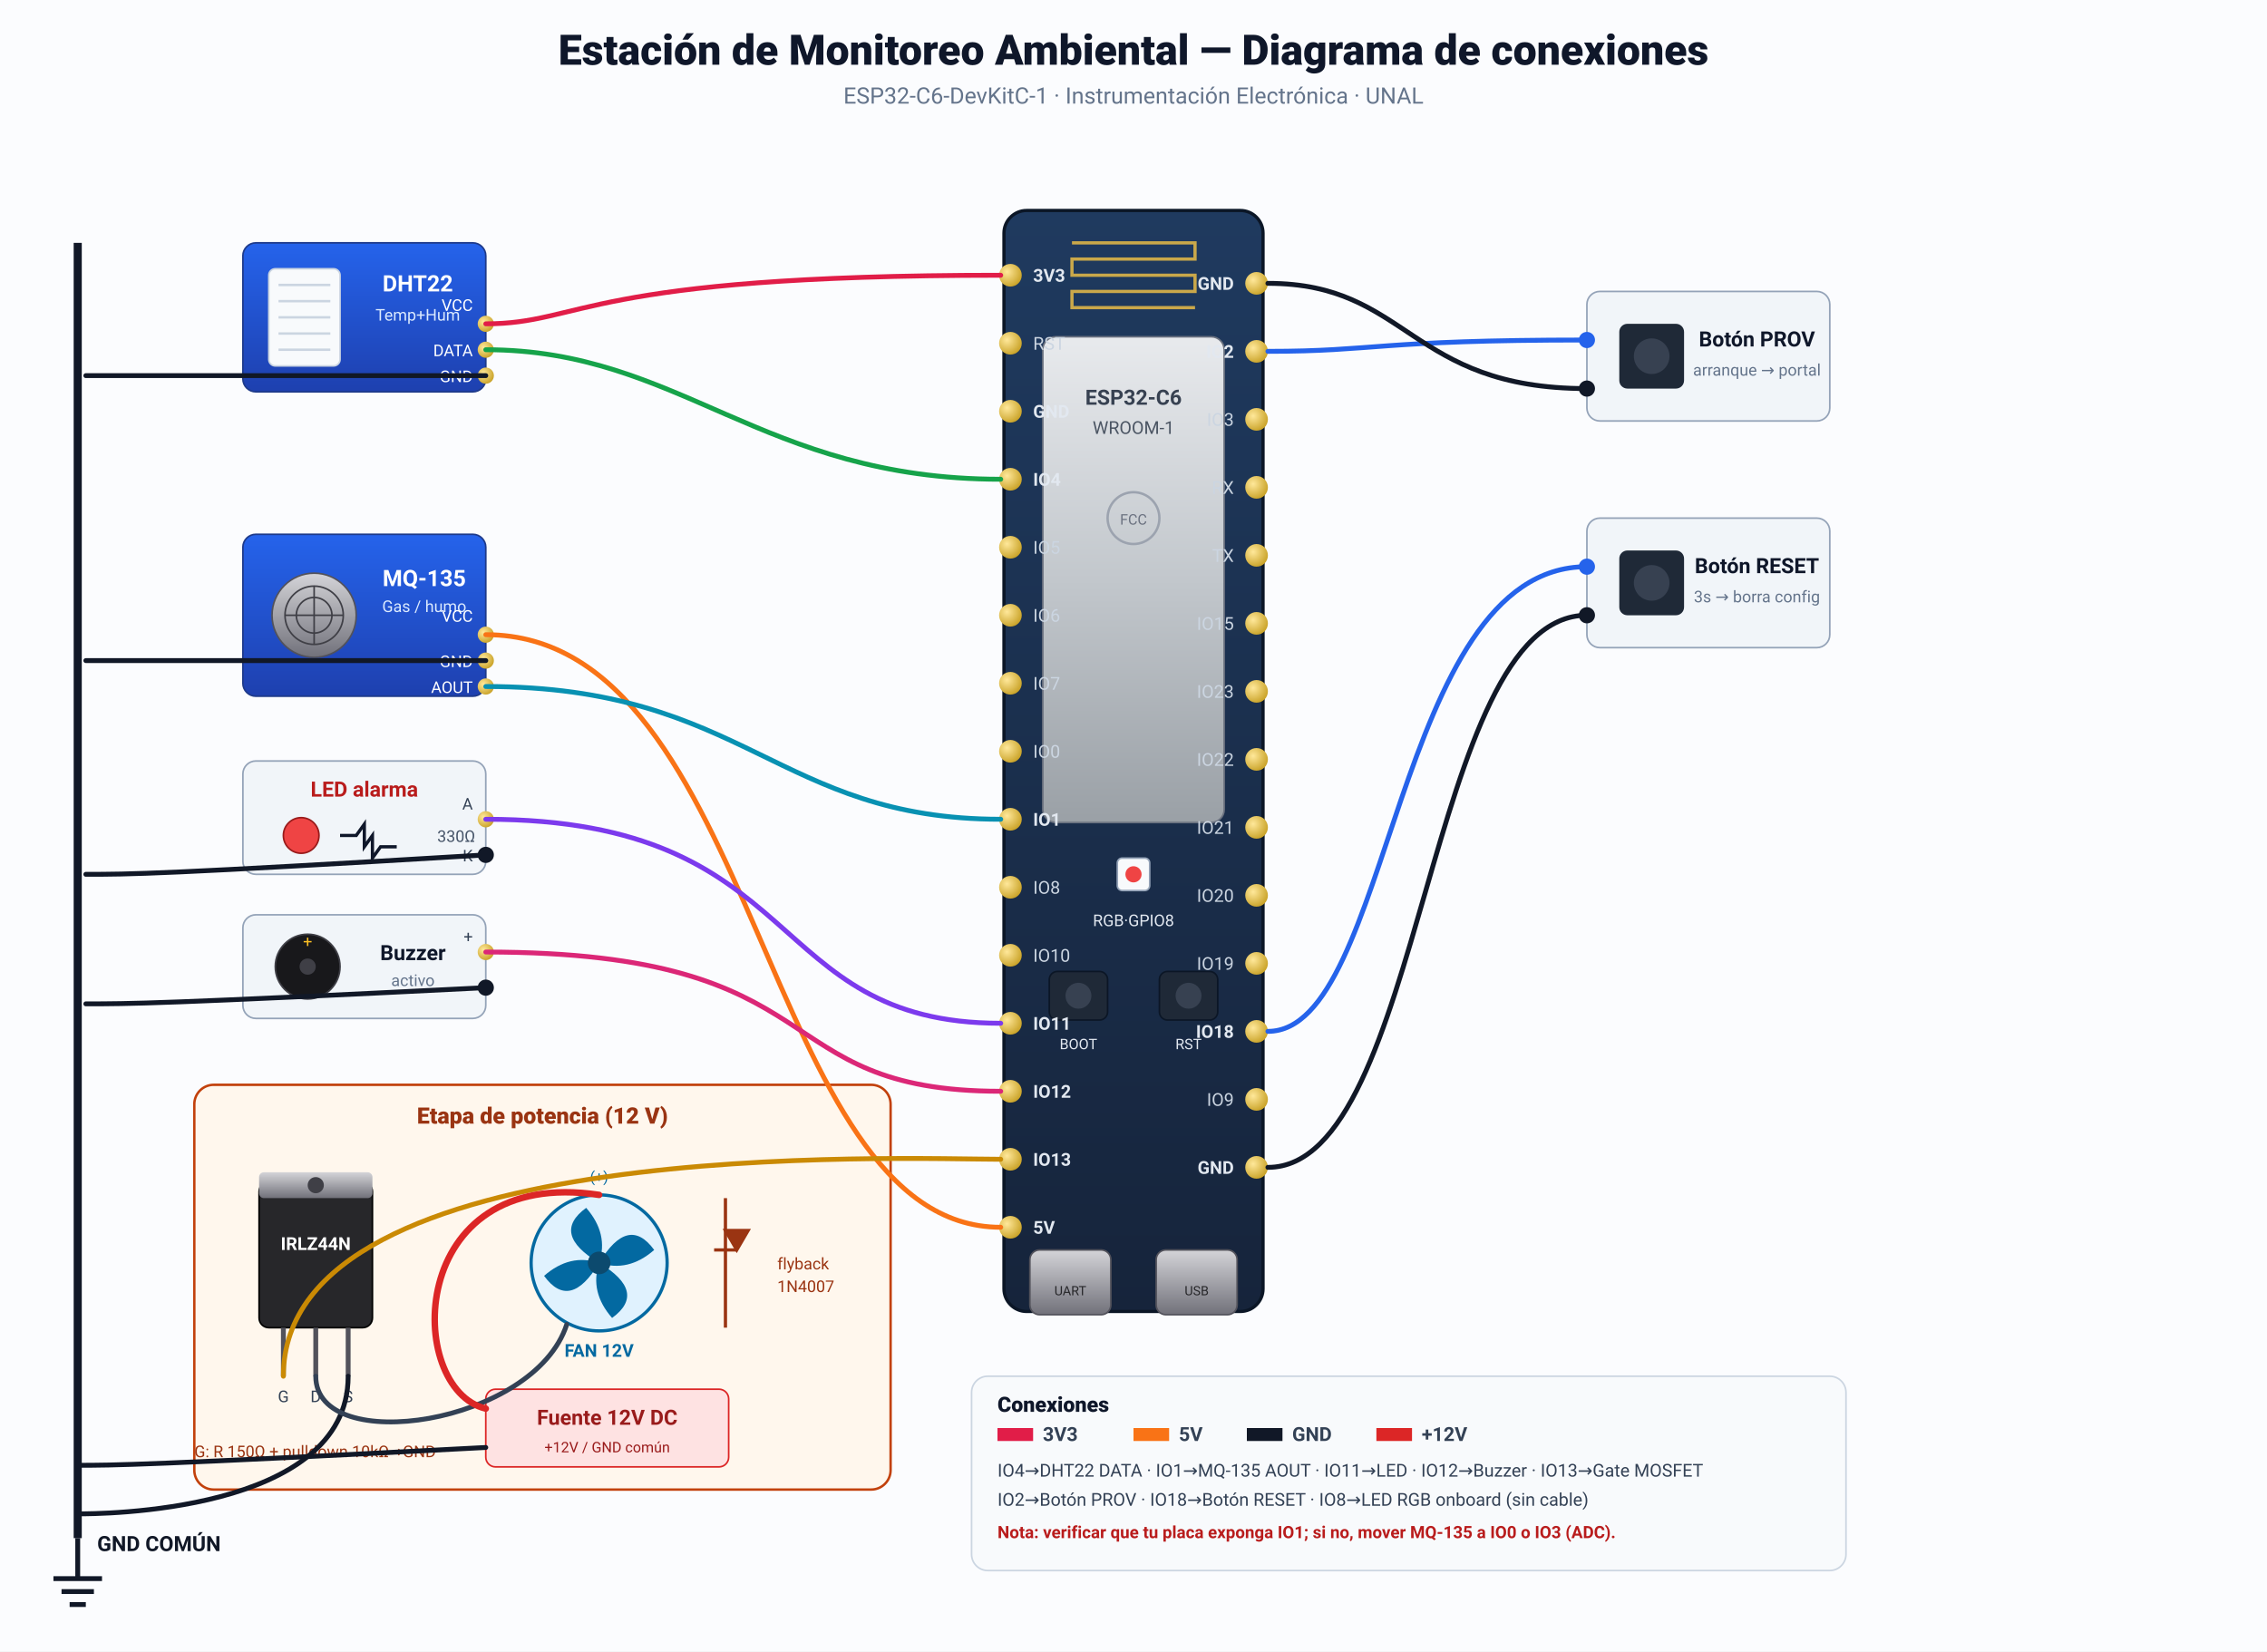
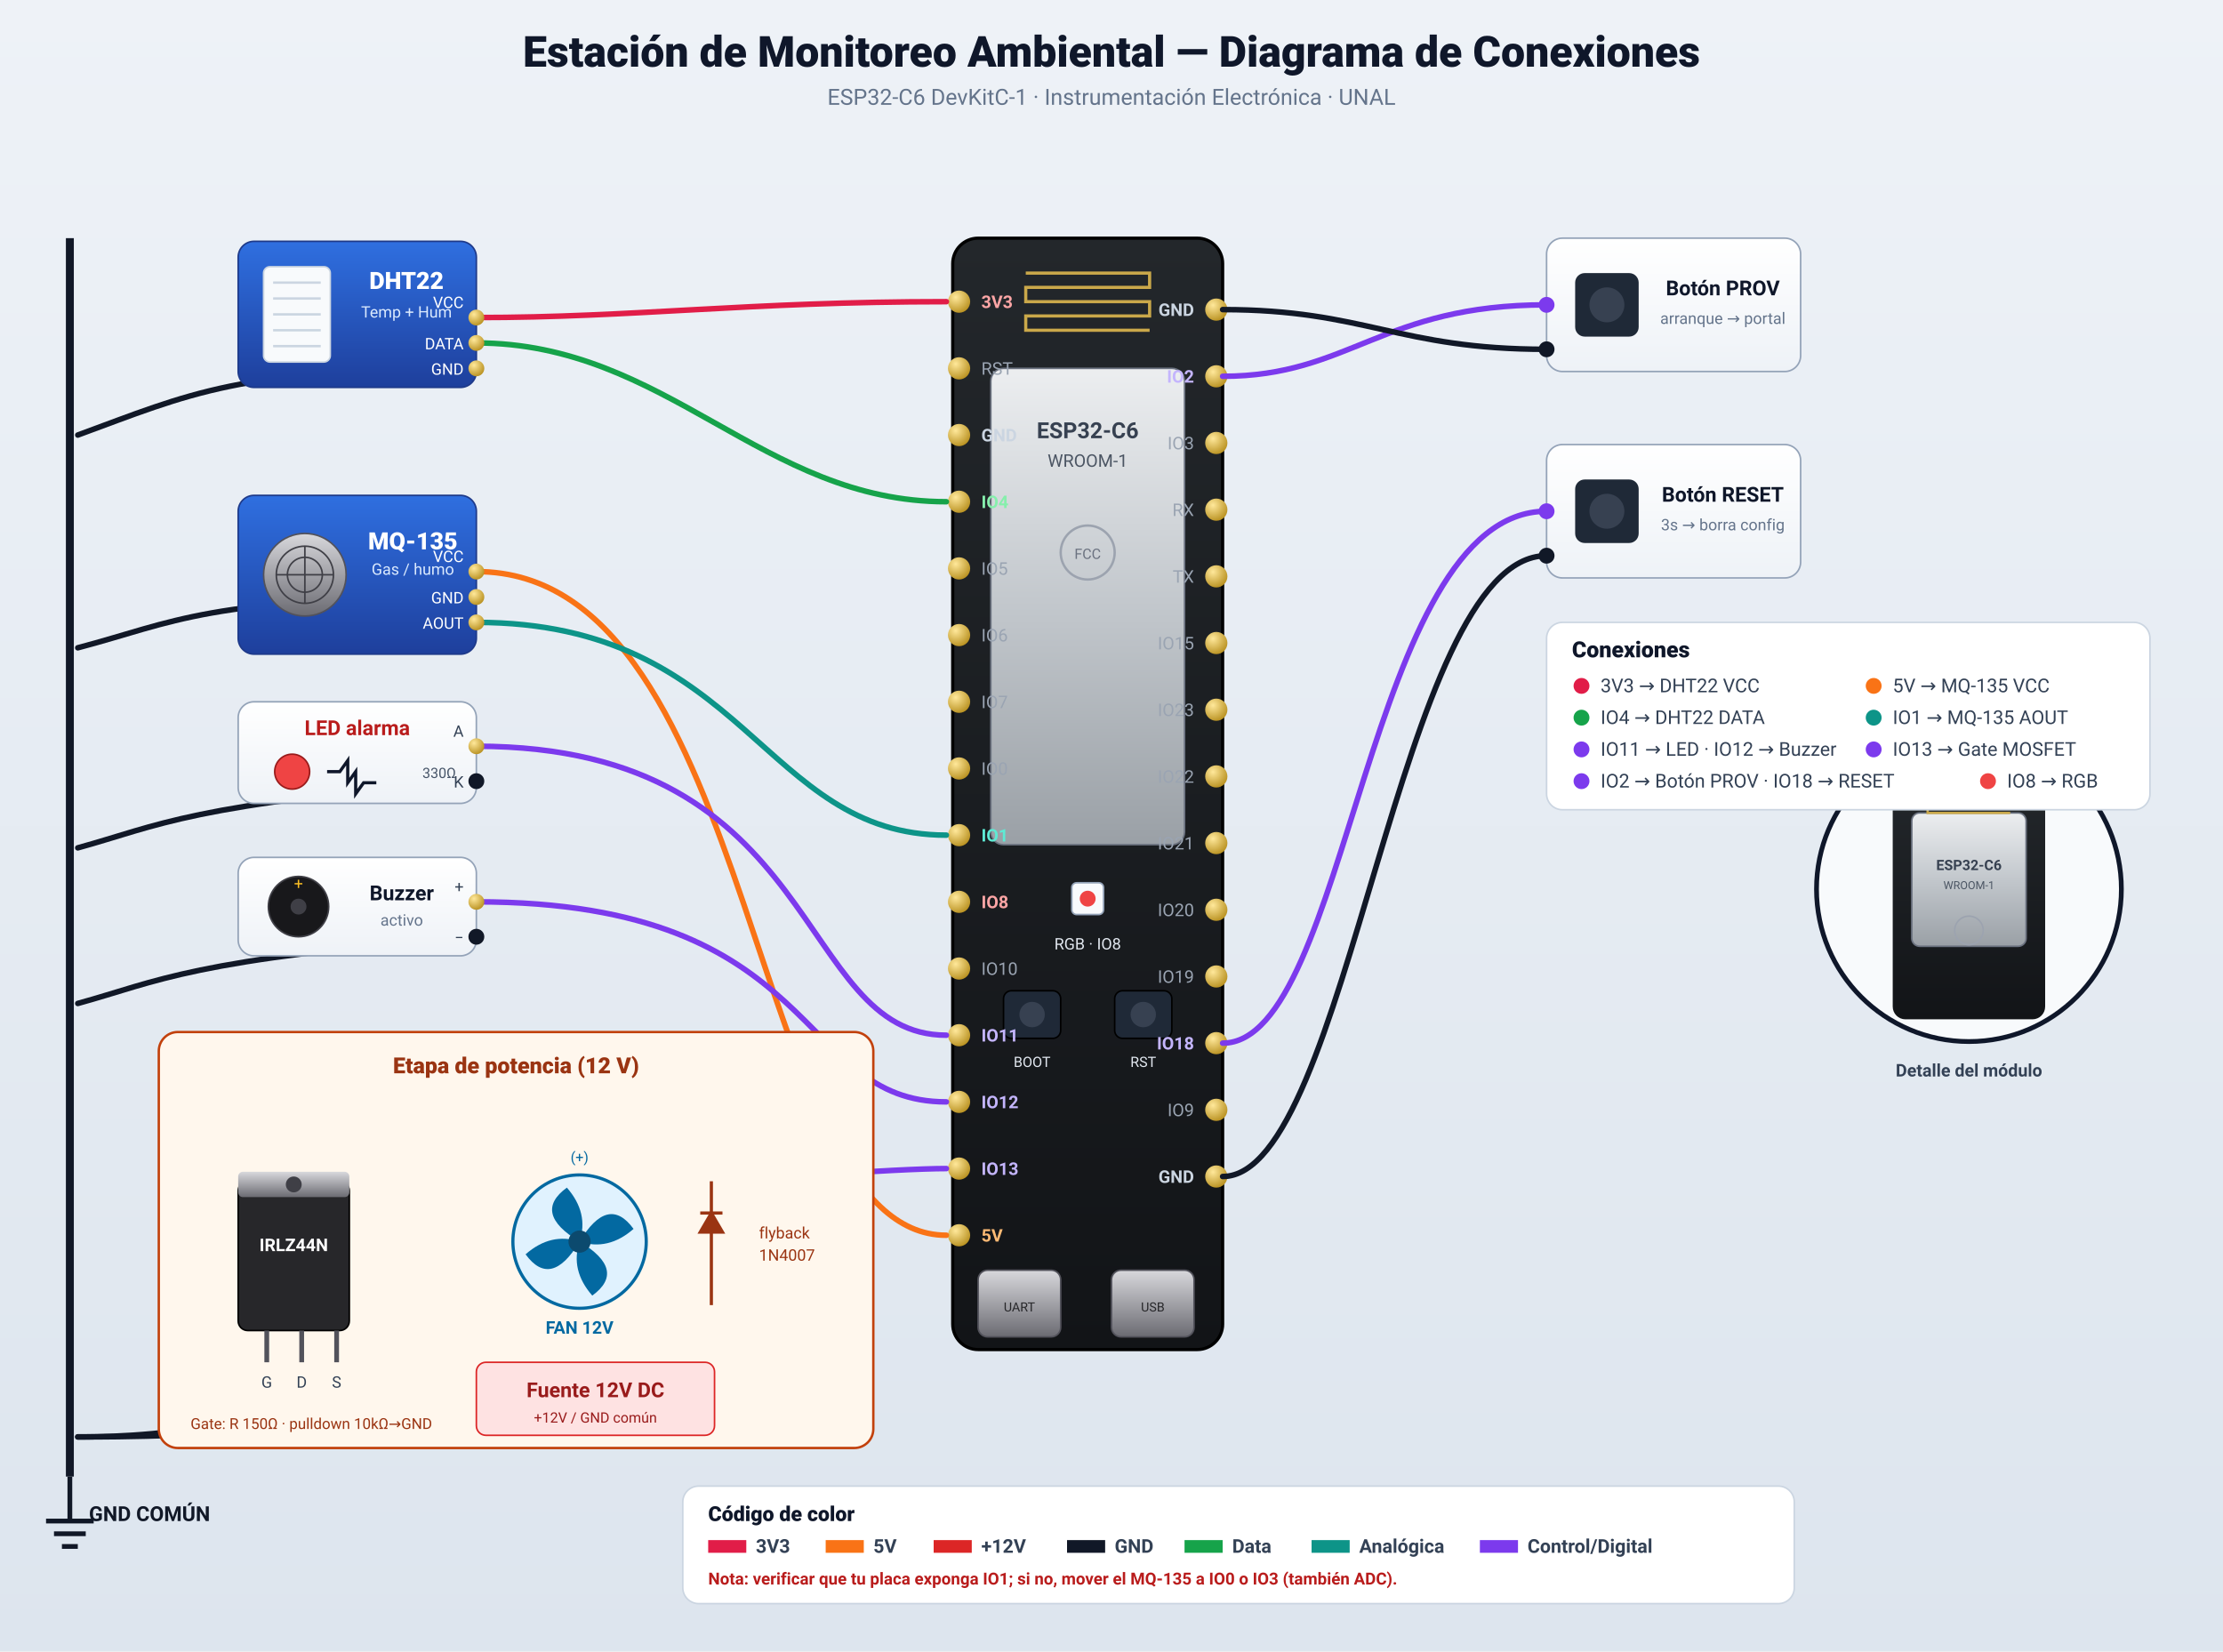
- <svg xmlns="http://www.w3.org/2000/svg" viewBox="0 0 1400 1020" font-family="Segoe UI, Roboto, sans-serif">
+ <svg xmlns="http://www.w3.org/2000/svg" viewBox="0 0 1400 1040" font-family="Segoe UI, Roboto, sans-serif">
  <defs>
+     <linearGradient id="bg" x1="0" y1="0" x2="0" y2="1">
+       <stop offset="0" stop-color="#eef2f7" />
+       <stop offset="1" stop-color="#dde5ee" />
+     </linearGradient>
    <linearGradient id="pcb" x1="0" y1="0" x2="0" y2="1">
-       <stop offset="0" stop-color="#1f3a5f" />
-       <stop offset="1" stop-color="#16243b" />
+       <stop offset="0" stop-color="#23272b" />
+       <stop offset="1" stop-color="#121417" />
    </linearGradient>
    <linearGradient id="shield" x1="0" y1="0" x2="0" y2="1">
-       <stop offset="0" stop-color="#e8eaed" />
+       <stop offset="0" stop-color="#eceef0" />
      <stop offset="0.5" stop-color="#c2c7cc" />
      <stop offset="1" stop-color="#9aa0a6" />
    </linearGradient>
-     <radialGradient id="gold" cx="0.35" cy="0.35" r="0.7">
+     <radialGradient id="gold" cx="0.35" cy="0.3" r="0.75">
      <stop offset="0" stop-color="#ffe89a" />
-       <stop offset="1" stop-color="#c9a227" />
+       <stop offset="1" stop-color="#b8901f" />
    </radialGradient>
    <linearGradient id="modblue" x1="0" y1="0" x2="0" y2="1">
-       <stop offset="0" stop-color="#2563eb" />
-       <stop offset="1" stop-color="#1e40af" />
+       <stop offset="0" stop-color="#2f6fe0" />
+       <stop offset="1" stop-color="#1e3f9c" />
    </linearGradient>
    <linearGradient id="metal" x1="0" y1="0" x2="0" y2="1">
-       <stop offset="0" stop-color="#d4d4d8" />
-       <stop offset="1" stop-color="#71717a" />
+       <stop offset="0" stop-color="#d8d8dc" />
+       <stop offset="1" stop-color="#6b6b72" />
+     </linearGradient>
+     <linearGradient id="card" x1="0" y1="0" x2="0" y2="1">
+       <stop offset="0" stop-color="#ffffff" />
+       <stop offset="1" stop-color="#eef2f7" />
    </linearGradient>
  </defs>
-   <rect width="1400" height="1020" fill="#fbfcfe" />
-   <text x="700" y="40" text-anchor="middle" font-size="26" font-weight="800" fill="#0f172a">Estación de Monitoreo Ambiental — Diagrama de conexiones</text>
-   <text x="700" y="64" text-anchor="middle" font-size="14" fill="#64748b">ESP32-C6-DevKitC-1 · Instrumentación Electrónica · UNAL</text>
-   <line x1="48" y1="150" x2="48" y2="950" stroke="#111827" stroke-width="5" />
-   <text x="60" y="958" font-size="13" font-weight="700" fill="#111827">GND COMÚN</text>
+   <rect width="1400" height="1040" fill="url(#bg)" />
+   <text x="700" y="42" text-anchor="middle" font-size="27" font-weight="800" fill="#0f172a">Estación de Monitoreo Ambiental — Diagrama de Conexiones</text>
+   <text x="700" y="66" text-anchor="middle" font-size="14" fill="#64748b">ESP32-C6 DevKitC-1 · Instrumentación Electrónica · UNAL</text>
+   <line x1="44" y1="150" x2="44" y2="930" stroke="#111827" stroke-width="5" />
+   <text x="56" y="958" font-size="13" font-weight="700" fill="#111827">GND COMÚN</text>
  <g stroke="#111827" stroke-width="3">
-     <line x1="48" y1="950" x2="48" y2="975" />
-     <line x1="33" y1="975" x2="63" y2="975" />
-     <line x1="38" y1="983" x2="58" y2="983" />
-     <line x1="43" y1="991" x2="53" y2="991" />
-   </g>
-   <g>
-     <rect x="620" y="130" width="160" height="680" rx="14" fill="url(#pcb)" stroke="#0b1626" stroke-width="2" />
+     <line x1="44" y1="930" x2="44" y2="958" />
+     <line x1="29" y1="958" x2="59" y2="958" />
+     <line x1="34" y1="966" x2="54" y2="966" />
+     <line x1="39" y1="974" x2="49" y2="974" />
+   </g>
+   <g>
+     <rect x="600" y="150" width="170" height="700" rx="16" fill="url(#pcb)" stroke="#000" stroke-width="2" />
    <g stroke="#caa84a" stroke-width="2" fill="none">
-       <path d="M662 150 h76 v10 h-76 v10 h76 v10 h-76 v10 h76" />
-     </g>
-     <rect x="644" y="208" width="112" height="300" rx="8" fill="url(#shield)" stroke="#6b7280" />
-     <text x="700" y="250" text-anchor="middle" font-size="13" font-weight="700" fill="#374151">ESP32-C6</text>
-     <text x="700" y="268" text-anchor="middle" font-size="11" fill="#4b5563">WROOM-1</text>
-     <circle cx="700" cy="320" r="16" fill="none" stroke="#9ca3af" stroke-width="1.5" />
-     <text x="700" y="324" text-anchor="middle" font-size="9" fill="#6b7280">FCC</text>
-     <rect x="690" y="530" width="20" height="20" rx="3" fill="#f8fafc" stroke="#94a3b8" />
-     <circle cx="700" cy="540" r="5" fill="#ef4444" />
-     <text x="700" y="572" text-anchor="middle" font-size="10" fill="#e2e8f0">RGB·GPIO8</text>
-     <rect x="648" y="600" width="36" height="30" rx="5" fill="#1f2937" stroke="#0b1626" />
-     <circle cx="666" cy="615" r="8" fill="#374151" />
-     <text x="666" y="648" text-anchor="middle" font-size="9" fill="#e2e8f0">BOOT</text>
-     <rect x="716" y="600" width="36" height="30" rx="5" fill="#1f2937" stroke="#0b1626" />
-     <circle cx="734" cy="615" r="8" fill="#374151" />
-     <text x="734" y="648" text-anchor="middle" font-size="9" fill="#e2e8f0">RST</text>
-     <rect x="636" y="772" width="50" height="40" rx="6" fill="url(#metal)" stroke="#52525b" />
-     <rect x="714" y="772" width="50" height="40" rx="6" fill="url(#metal)" stroke="#52525b" />
-     <text x="661" y="800" text-anchor="middle" font-size="8" fill="#27272a">UART</text>
-     <text x="739" y="800" text-anchor="middle" font-size="8" fill="#27272a">USB</text>
+       <path d="M646 172 h78 v9 h-78 v9 h78 v9 h-78 v9 h78" />
+     </g>
+     <rect x="624" y="232" width="122" height="300" rx="8" fill="url(#shield)" stroke="#6b7280" />
+     <text x="685" y="276" text-anchor="middle" font-size="14" font-weight="700" fill="#374151">ESP32-C6</text>
+     <text x="685" y="294" text-anchor="middle" font-size="11" fill="#4b5563">WROOM-1</text>
+     <circle cx="685" cy="348" r="17" fill="none" stroke="#9ca3af" stroke-width="1.5" />
+     <text x="685" y="352" text-anchor="middle" font-size="9" fill="#6b7280">FCC</text>
+     <rect x="675" y="556" width="20" height="20" rx="3" fill="#f8fafc" stroke="#94a3b8" />
+     <circle cx="685" cy="566" r="5" fill="#ef4444" />
+     <text x="685" y="598" text-anchor="middle" font-size="10" fill="#e2e8f0">RGB · IO8</text>
+     <rect x="632" y="624" width="36" height="30" rx="5" fill="#1f2937" stroke="#000" />
+     <circle cx="650" cy="639" r="8" fill="#374151" />
+     <text x="650" y="672" text-anchor="middle" font-size="9" fill="#e2e8f0">BOOT</text>
+     <rect x="702" y="624" width="36" height="30" rx="5" fill="#1f2937" stroke="#000" />
+     <circle cx="720" cy="639" r="8" fill="#374151" />
+     <text x="720" y="672" text-anchor="middle" font-size="9" fill="#e2e8f0">RST</text>
+     <rect x="616" y="800" width="52" height="42" rx="6" fill="url(#metal)" stroke="#52525b" />
+     <text x="642" y="826" text-anchor="middle" font-size="8" fill="#27272a">UART</text>
+     <rect x="700" y="800" width="52" height="42" rx="6" fill="url(#metal)" stroke="#52525b" />
+     <text x="726" y="826" text-anchor="middle" font-size="8" fill="#27272a">USB</text>
    <g>
-       <circle cx="624" cy="170" r="7" fill="url(#gold)" />
-       <text x="638" y="174" font-size="11" font-weight="600" fill="#e2e8f0">3V3</text>
-       <circle cx="624" cy="212" r="7" fill="url(#gold)" />
-       <text x="638" y="216" font-size="11" fill="#cbd5e1">RST</text>
-       <circle cx="624" cy="254" r="7" fill="url(#gold)" />
-       <text x="638" y="258" font-size="11" font-weight="600" fill="#e2e8f0">GND</text>
-       <circle cx="624" cy="296" r="7" fill="url(#gold)" />
-       <text x="638" y="300" font-size="11" font-weight="600" fill="#e2e8f0">IO4</text>
-       <circle cx="624" cy="338" r="7" fill="url(#gold)" />
-       <text x="638" y="342" font-size="11" fill="#cbd5e1">IO5</text>
-       <circle cx="624" cy="380" r="7" fill="url(#gold)" />
-       <text x="638" y="384" font-size="11" fill="#cbd5e1">IO6</text>
-       <circle cx="624" cy="422" r="7" fill="url(#gold)" />
-       <text x="638" y="426" font-size="11" fill="#cbd5e1">IO7</text>
-       <circle cx="624" cy="464" r="7" fill="url(#gold)" />
-       <text x="638" y="468" font-size="11" fill="#cbd5e1">IO0</text>
-       <circle cx="624" cy="506" r="7" fill="url(#gold)" />
-       <text x="638" y="510" font-size="11" font-weight="600" fill="#e2e8f0">IO1</text>
-       <circle cx="624" cy="548" r="7" fill="url(#gold)" />
-       <text x="638" y="552" font-size="11" fill="#cbd5e1">IO8</text>
-       <circle cx="624" cy="590" r="7" fill="url(#gold)" />
-       <text x="638" y="594" font-size="11" fill="#cbd5e1">IO10</text>
-       <circle cx="624" cy="632" r="7" fill="url(#gold)" />
-       <text x="638" y="636" font-size="11" font-weight="600" fill="#e2e8f0">IO11</text>
-       <circle cx="624" cy="674" r="7" fill="url(#gold)" />
-       <text x="638" y="678" font-size="11" font-weight="600" fill="#e2e8f0">IO12</text>
-       <circle cx="624" cy="716" r="7" fill="url(#gold)" />
-       <text x="638" y="720" font-size="11" font-weight="600" fill="#e2e8f0">IO13</text>
-       <circle cx="624" cy="758" r="7" fill="url(#gold)" />
-       <text x="638" y="762" font-size="11" font-weight="600" fill="#e2e8f0">5V</text>
+       <circle cx="604" cy="190" r="7" fill="url(#gold)" />
+       <text x="618" y="194" font-size="11" font-weight="700" fill="#fca5a5">3V3</text>
+       <circle cx="604" cy="232" r="7" fill="url(#gold)" />
+       <text x="618" y="236" font-size="11" fill="#9aa4b2">RST</text>
+       <circle cx="604" cy="274" r="7" fill="url(#gold)" />
+       <text x="618" y="278" font-size="11" font-weight="700" fill="#cbd5e1">GND</text>
+       <circle cx="604" cy="316" r="7" fill="url(#gold)" />
+       <text x="618" y="320" font-size="11" font-weight="700" fill="#86efac">IO4</text>
+       <circle cx="604" cy="358" r="7" fill="url(#gold)" />
+       <text x="618" y="362" font-size="11" fill="#9aa4b2">IO5</text>
+       <circle cx="604" cy="400" r="7" fill="url(#gold)" />
+       <text x="618" y="404" font-size="11" fill="#9aa4b2">IO6</text>
+       <circle cx="604" cy="442" r="7" fill="url(#gold)" />
+       <text x="618" y="446" font-size="11" fill="#9aa4b2">IO7</text>
+       <circle cx="604" cy="484" r="7" fill="url(#gold)" />
+       <text x="618" y="488" font-size="11" fill="#9aa4b2">IO0</text>
+       <circle cx="604" cy="526" r="7" fill="url(#gold)" />
+       <text x="618" y="530" font-size="11" font-weight="700" fill="#5eead4">IO1</text>
+       <circle cx="604" cy="568" r="7" fill="url(#gold)" />
+       <text x="618" y="572" font-size="11" font-weight="700" fill="#fca5a5">IO8</text>
+       <circle cx="604" cy="610" r="7" fill="url(#gold)" />
+       <text x="618" y="614" font-size="11" fill="#9aa4b2">IO10</text>
+       <circle cx="604" cy="652" r="7" fill="url(#gold)" />
+       <text x="618" y="656" font-size="11" font-weight="700" fill="#c4b5fd">IO11</text>
+       <circle cx="604" cy="694" r="7" fill="url(#gold)" />
+       <text x="618" y="698" font-size="11" font-weight="700" fill="#c4b5fd">IO12</text>
+       <circle cx="604" cy="736" r="7" fill="url(#gold)" />
+       <text x="618" y="740" font-size="11" font-weight="700" fill="#c4b5fd">IO13</text>
+       <circle cx="604" cy="778" r="7" fill="url(#gold)" />
+       <text x="618" y="782" font-size="11" font-weight="700" fill="#fdba74">5V</text>
    </g>
    <g text-anchor="end">
-       <circle cx="776" cy="175" r="7" fill="url(#gold)" />
-       <text x="762" y="179" font-size="11" font-weight="600" fill="#e2e8f0">GND</text>
-       <circle cx="776" cy="217" r="7" fill="url(#gold)" />
-       <text x="762" y="221" font-size="11" font-weight="600" fill="#e2e8f0">IO2</text>
-       <circle cx="776" cy="259" r="7" fill="url(#gold)" />
-       <text x="762" y="263" font-size="11" fill="#cbd5e1">IO3</text>
-       <circle cx="776" cy="301" r="7" fill="url(#gold)" />
-       <text x="762" y="305" font-size="11" fill="#cbd5e1">RX</text>
-       <circle cx="776" cy="343" r="7" fill="url(#gold)" />
-       <text x="762" y="347" font-size="11" fill="#cbd5e1">TX</text>
-       <circle cx="776" cy="385" r="7" fill="url(#gold)" />
-       <text x="762" y="389" font-size="11" fill="#cbd5e1">IO15</text>
-       <circle cx="776" cy="427" r="7" fill="url(#gold)" />
-       <text x="762" y="431" font-size="11" fill="#cbd5e1">IO23</text>
-       <circle cx="776" cy="469" r="7" fill="url(#gold)" />
-       <text x="762" y="473" font-size="11" fill="#cbd5e1">IO22</text>
-       <circle cx="776" cy="511" r="7" fill="url(#gold)" />
-       <text x="762" y="515" font-size="11" fill="#cbd5e1">IO21</text>
-       <circle cx="776" cy="553" r="7" fill="url(#gold)" />
-       <text x="762" y="557" font-size="11" fill="#cbd5e1">IO20</text>
-       <circle cx="776" cy="595" r="7" fill="url(#gold)" />
-       <text x="762" y="599" font-size="11" fill="#cbd5e1">IO19</text>
-       <circle cx="776" cy="637" r="7" fill="url(#gold)" />
-       <text x="762" y="641" font-size="11" font-weight="600" fill="#e2e8f0">IO18</text>
-       <circle cx="776" cy="679" r="7" fill="url(#gold)" />
-       <text x="762" y="683" font-size="11" fill="#cbd5e1">IO9</text>
-       <circle cx="776" cy="721" r="7" fill="url(#gold)" />
-       <text x="762" y="725" font-size="11" font-weight="600" fill="#e2e8f0">GND</text>
-     </g>
-   </g>
-   <g>
-     <rect x="150" y="150" width="150" height="92" rx="8" fill="url(#modblue)" stroke="#1e3a8a" />
-     <rect x="166" y="166" width="44" height="60" rx="4" fill="#f8fafc" stroke="#cbd5e1" />
+       <circle cx="766" cy="195" r="7" fill="url(#gold)" />
+       <text x="752" y="199" font-size="11" font-weight="700" fill="#cbd5e1">GND</text>
+       <circle cx="766" cy="237" r="7" fill="url(#gold)" />
+       <text x="752" y="241" font-size="11" font-weight="700" fill="#c4b5fd">IO2</text>
+       <circle cx="766" cy="279" r="7" fill="url(#gold)" />
+       <text x="752" y="283" font-size="11" fill="#9aa4b2">IO3</text>
+       <circle cx="766" cy="321" r="7" fill="url(#gold)" />
+       <text x="752" y="325" font-size="11" fill="#9aa4b2">RX</text>
+       <circle cx="766" cy="363" r="7" fill="url(#gold)" />
+       <text x="752" y="367" font-size="11" fill="#9aa4b2">TX</text>
+       <circle cx="766" cy="405" r="7" fill="url(#gold)" />
+       <text x="752" y="409" font-size="11" fill="#9aa4b2">IO15</text>
+       <circle cx="766" cy="447" r="7" fill="url(#gold)" />
+       <text x="752" y="451" font-size="11" fill="#9aa4b2">IO23</text>
+       <circle cx="766" cy="489" r="7" fill="url(#gold)" />
+       <text x="752" y="493" font-size="11" fill="#9aa4b2">IO22</text>
+       <circle cx="766" cy="531" r="7" fill="url(#gold)" />
+       <text x="752" y="535" font-size="11" fill="#9aa4b2">IO21</text>
+       <circle cx="766" cy="573" r="7" fill="url(#gold)" />
+       <text x="752" y="577" font-size="11" fill="#9aa4b2">IO20</text>
+       <circle cx="766" cy="615" r="7" fill="url(#gold)" />
+       <text x="752" y="619" font-size="11" fill="#9aa4b2">IO19</text>
+       <circle cx="766" cy="657" r="7" fill="url(#gold)" />
+       <text x="752" y="661" font-size="11" font-weight="700" fill="#c4b5fd">IO18</text>
+       <circle cx="766" cy="699" r="7" fill="url(#gold)" />
+       <text x="752" y="703" font-size="11" fill="#9aa4b2">IO9</text>
+       <circle cx="766" cy="741" r="7" fill="url(#gold)" />
+       <text x="752" y="745" font-size="11" font-weight="700" fill="#cbd5e1">GND</text>
+     </g>
+   </g>
+   <g fill="none" stroke-width="3.5" stroke-linecap="round" stroke-linejoin="round">
+     <path d="M300 200 C 400 200, 470 190, 596 190" stroke="#e11d48" />
+     <path d="M300 216 C 420 216, 480 316, 596 316" stroke="#16a34a" />
+     <path d="M300 232 C 150 232, 120 248, 49 274" stroke="#111827" />
+     <path d="M300 360 C 480 360, 470 778, 596 778" stroke="#f97316" />
+     <path d="M300 376 C 130 376, 110 392, 49 408" stroke="#111827" />
+     <path d="M300 392 C 470 392, 480 526, 596 526" stroke="#0d9488" />
+     <path d="M300 470 C 520 470, 500 652, 596 652" stroke="#7c3aed" />
+     <path d="M300 492 C 120 506, 100 520, 49 534" stroke="#111827" />
+     <path d="M300 568 C 520 568, 500 694, 596 694" stroke="#7c3aed" />
+     <path d="M300 590 C 120 604, 100 618, 49 632" stroke="#111827" />
+     <path d="M168 838 C 168 760, 540 736, 596 736" stroke="#7c3aed" />
+     <path d="M212 838 C 212 905, 70 905, 49 905" stroke="#111827" />
+     <path d="M190 838 C 190 895, 320 880, 345 822" stroke="#475569" stroke-width="3" />
+     <path d="M365 742 C 250 720, 250 860, 300 872" stroke="#dc2626" stroke-width="4.5" />
+     <path d="M300 896 C 110 905, 80 905, 49 905" stroke="#111827" />
+     <path d="M974 192 C 870 192, 850 237, 770 237" stroke="#7c3aed" />
+     <path d="M974 220 C 880 220, 860 195, 770 195" stroke="#111827" />
+     <path d="M974 322 C 860 322, 850 657, 770 657" stroke="#7c3aed" />
+     <path d="M974 350 C 880 350, 850 741, 770 741" stroke="#111827" />
+   </g>
+   <g>
+     <rect x="150" y="152" width="150" height="92" rx="10" fill="url(#modblue)" stroke="#1e3a8a" />
+     <rect x="166" y="168" width="42" height="60" rx="4" fill="#f8fafc" stroke="#cbd5e1" />
    <g stroke="#cbd5e1" stroke-width="1.5">
-       <line x1="172" y1="176" x2="204" y2="176" />
-       <line x1="172" y1="186" x2="204" y2="186" />
-       <line x1="172" y1="196" x2="204" y2="196" />
-       <line x1="172" y1="206" x2="204" y2="206" />
-       <line x1="172" y1="216" x2="204" y2="216" />
-     </g>
-     <text x="258" y="180" text-anchor="middle" font-size="14" font-weight="700" fill="#fff">DHT22</text>
-     <text x="258" y="198" text-anchor="middle" font-size="10" fill="#dbeafe">Temp+Hum</text>
+       <line x1="172" y1="178" x2="202" y2="178" />
+       <line x1="172" y1="188" x2="202" y2="188" />
+       <line x1="172" y1="198" x2="202" y2="198" />
+       <line x1="172" y1="208" x2="202" y2="208" />
+       <line x1="172" y1="218" x2="202" y2="218" />
+     </g>
+     <text x="256" y="182" text-anchor="middle" font-size="15" font-weight="800" fill="#fff">DHT22</text>
+     <text x="256" y="200" text-anchor="middle" font-size="10" fill="#dbeafe">Temp + Hum</text>
    <circle cx="300" cy="200" r="5" fill="url(#gold)" />
-     <text x="292" y="192" text-anchor="end" font-size="10" fill="#fff">VCC</text>
+     <text x="292" y="194" text-anchor="end" font-size="10" fill="#fff">VCC</text>
    <circle cx="300" cy="216" r="5" fill="url(#gold)" />
    <text x="292" y="220" text-anchor="end" font-size="10" fill="#fff">DATA</text>
    <circle cx="300" cy="232" r="5" fill="url(#gold)" />
    <text x="292" y="236" text-anchor="end" font-size="10" fill="#fff">GND</text>
  </g>
  <g>
-     <rect x="150" y="330" width="150" height="100" rx="8" fill="url(#modblue)" stroke="#1e3a8a" />
-     <circle cx="194" cy="380" r="26" fill="url(#metal)" stroke="#52525b" />
-     <g stroke="#3f3f46" stroke-width="1">
-       <circle cx="194" cy="380" r="18" fill="none" />
-       <circle cx="194" cy="380" r="11" fill="none" />
-       <line x1="176" y1="380" x2="212" y2="380" />
-       <line x1="194" y1="362" x2="194" y2="398" />
-     </g>
-     <text x="262" y="362" text-anchor="middle" font-size="14" font-weight="700" fill="#fff">MQ-135</text>
-     <text x="262" y="378" text-anchor="middle" font-size="10" fill="#dbeafe">Gas / humo</text>
+     <rect x="150" y="312" width="150" height="100" rx="10" fill="url(#modblue)" stroke="#1e3a8a" />
+     <circle cx="192" cy="362" r="26" fill="url(#metal)" stroke="#52525b" />
+     <g stroke="#3f3f46" stroke-width="1" fill="none">
+       <circle cx="192" cy="362" r="18" />
+       <circle cx="192" cy="362" r="11" />
+       <line x1="174" y1="362" x2="210" y2="362" />
+       <line x1="192" y1="344" x2="192" y2="380" />
+     </g>
+     <text x="260" y="346" text-anchor="middle" font-size="15" font-weight="800" fill="#fff">MQ-135</text>
+     <text x="260" y="362" text-anchor="middle" font-size="10" fill="#dbeafe">Gas / humo</text>
+     <circle cx="300" cy="360" r="5" fill="url(#gold)" />
+     <text x="292" y="354" text-anchor="end" font-size="10" fill="#fff">VCC</text>
+     <circle cx="300" cy="376" r="5" fill="url(#gold)" />
+     <text x="292" y="380" text-anchor="end" font-size="10" fill="#fff">GND</text>
    <circle cx="300" cy="392" r="5" fill="url(#gold)" />
-     <text x="292" y="384" text-anchor="end" font-size="10" fill="#fff">VCC</text>
-     <circle cx="300" cy="408" r="5" fill="url(#gold)" />
-     <text x="292" y="412" text-anchor="end" font-size="10" fill="#fff">GND</text>
-     <circle cx="300" cy="424" r="5" fill="url(#gold)" />
-     <text x="292" y="428" text-anchor="end" font-size="10" fill="#fff">AOUT</text>
-   </g>
-   <g>
-     <rect x="150" y="470" width="150" height="70" rx="8" fill="#f1f5f9" stroke="#94a3b8" />
-     <text x="225" y="492" text-anchor="middle" font-size="13" font-weight="700" fill="#b91c1c">LED alarma</text>
-     <circle cx="186" cy="516" r="11" fill="#ef4444" stroke="#991b1b" />
-     <path d="M210 516 h10 l5 -7 v14 l5 -7 v14 l5 -7 h10" fill="none" stroke="#0f172a" stroke-width="2" />
-     <text x="270" y="520" font-size="10" fill="#475569">330Ω</text>
-     <circle cx="300" cy="506" r="5" fill="url(#gold)" />
-     <text x="292" y="500" text-anchor="end" font-size="10" fill="#334155">A</text>
-     <circle cx="300" cy="528" r="5" fill="#111827" />
-     <text x="292" y="532" text-anchor="end" font-size="10" fill="#334155">K</text>
-   </g>
-   <g>
-     <rect x="150" y="565" width="150" height="64" rx="8" fill="#f1f5f9" stroke="#94a3b8" />
-     <circle cx="190" cy="597" r="20" fill="#18181b" stroke="#3f3f46" />
-     <circle cx="190" cy="597" r="5" fill="#3f3f46" />
-     <text x="190" y="585" text-anchor="middle" font-size="10" fill="#fbbf24">+</text>
-     <text x="255" y="593" text-anchor="middle" font-size="13" font-weight="700" fill="#0f172a">Buzzer</text>
-     <text x="255" y="609" text-anchor="middle" font-size="10" fill="#64748b">activo</text>
-     <circle cx="300" cy="588" r="5" fill="url(#gold)" />
-     <text x="292" y="582" text-anchor="end" font-size="10" fill="#334155">+</text>
-     <circle cx="300" cy="610" r="5" fill="#111827" />
-     <text x="292" y="614" text-anchor="end" font-size="10" fill="#334155">−</text>
-   </g>
-   <g>
-     <rect x="120" y="670" width="430" height="250" rx="12" fill="#fff7ed" stroke="#c2410c" stroke-width="1.5" />
-     <text x="335" y="694" text-anchor="middle" font-size="14" font-weight="800" fill="#9a3412">Etapa de potencia (12 V)</text>
-     <rect x="160" y="730" width="70" height="90" rx="6" fill="#27272a" stroke="#000" />
-     <rect x="160" y="724" width="70" height="16" rx="3" fill="url(#metal)" />
-     <circle cx="195" cy="732" r="5" fill="#3f3f46" />
-     <text x="195" y="772" text-anchor="middle" font-size="11" font-weight="700" fill="#fff">IRLZ44N</text>
-     <line x1="175" y1="820" x2="175" y2="850" stroke="#52525b" stroke-width="3" />
-     <text x="175" y="866" text-anchor="middle" font-size="10" fill="#334155">G</text>
-     <line x1="195" y1="820" x2="195" y2="850" stroke="#52525b" stroke-width="3" />
-     <text x="195" y="866" text-anchor="middle" font-size="10" fill="#334155">D</text>
-     <line x1="215" y1="820" x2="215" y2="850" stroke="#52525b" stroke-width="3" />
-     <text x="215" y="866" text-anchor="middle" font-size="10" fill="#334155">S</text>
-     <text x="120" y="900" font-size="10" fill="#9a3412">G: R 150Ω + pulldown 10kΩ→GND</text>
-     <circle cx="370" cy="780" r="42" fill="#e0f2fe" stroke="#0369a1" stroke-width="2" />
+     <text x="292" y="396" text-anchor="end" font-size="10" fill="#fff">AOUT</text>
+   </g>
+   <g>
+     <rect x="150" y="442" width="150" height="64" rx="10" fill="url(#card)" stroke="#94a3b8" />
+     <text x="225" y="463" text-anchor="middle" font-size="13" font-weight="700" fill="#b91c1c">LED alarma</text>
+     <circle cx="184" cy="486" r="11" fill="#ef4444" stroke="#991b1b" />
+     <path d="M206 486 h8 l5 -7 v14 l5 -7 v14 l5 -7 h8" fill="none" stroke="#0f172a" stroke-width="2" />
+     <text x="266" y="490" font-size="9" fill="#475569">330Ω</text>
+     <circle cx="300" cy="470" r="5" fill="url(#gold)" />
+     <text x="292" y="464" text-anchor="end" font-size="10" fill="#334155">A</text>
+     <circle cx="300" cy="492" r="5" fill="#111827" />
+     <text x="292" y="496" text-anchor="end" font-size="10" fill="#334155">K</text>
+   </g>
+   <g>
+     <rect x="150" y="540" width="150" height="62" rx="10" fill="url(#card)" stroke="#94a3b8" />
+     <circle cx="188" cy="571" r="19" fill="#18181b" stroke="#3f3f46" />
+     <circle cx="188" cy="571" r="5" fill="#3f3f46" />
+     <text x="188" y="560" text-anchor="middle" font-size="10" fill="#fbbf24">+</text>
+     <text x="253" y="567" text-anchor="middle" font-size="13" font-weight="700" fill="#0f172a">Buzzer</text>
+     <text x="253" y="583" text-anchor="middle" font-size="10" fill="#64748b">activo</text>
+     <circle cx="300" cy="568" r="5" fill="url(#gold)" />
+     <text x="292" y="562" text-anchor="end" font-size="10" fill="#334155">+</text>
+     <circle cx="300" cy="590" r="5" fill="#111827" />
+     <text x="292" y="594" text-anchor="end" font-size="10" fill="#334155">−</text>
+   </g>
+   <g>
+     <rect x="100" y="650" width="450" height="262" rx="12" fill="#fff7ed" stroke="#c2410c" stroke-width="1.5" />
+     <text x="325" y="676" text-anchor="middle" font-size="14" font-weight="800" fill="#9a3412">Etapa de potencia (12 V)</text>
+     <rect x="150" y="744" width="70" height="94" rx="6" fill="#27272a" stroke="#000" />
+     <rect x="150" y="738" width="70" height="16" rx="3" fill="url(#metal)" />
+     <circle cx="185" cy="746" r="5" fill="#3f3f46" />
+     <text x="185" y="788" text-anchor="middle" font-size="11" font-weight="700" fill="#fff">IRLZ44N</text>
+     <line x1="168" y1="838" x2="168" y2="858" stroke="#52525b" stroke-width="3" />
+     <text x="168" y="874" text-anchor="middle" font-size="10" fill="#334155">G</text>
+     <line x1="190" y1="838" x2="190" y2="858" stroke="#52525b" stroke-width="3" />
+     <text x="190" y="874" text-anchor="middle" font-size="10" fill="#334155">D</text>
+     <line x1="212" y1="838" x2="212" y2="858" stroke="#52525b" stroke-width="3" />
+     <text x="212" y="874" text-anchor="middle" font-size="10" fill="#334155">S</text>
+     <text x="120" y="900" font-size="9.5" fill="#9a3412">Gate: R 150Ω · pulldown 10kΩ→GND</text>
+     <circle cx="365" cy="782" r="42" fill="#e0f2fe" stroke="#0369a1" stroke-width="2" />
    <g fill="#0369a1">
-       <path d="M370 780 q-30 -18 -8 -34 q14 16 8 34" />
-       <path d="M370 780 q18 -30 34 -8 q-16 14 -34 8" />
-       <path d="M370 780 q30 18 8 34 q-14 -16 -8 -34" />
-       <path d="M370 780 q-18 30 -34 8 q16 -14 34 -8" />
-     </g>
-     <circle cx="370" cy="780" r="7" fill="#0c4a6e" />
-     <text x="370" y="838" text-anchor="middle" font-size="11" font-weight="700" fill="#0369a1">FAN 12V</text>
-     <text x="370" y="730" text-anchor="middle" font-size="9" fill="#0369a1">(+)</text>
+       <path d="M365 782 q-30 -18 -8 -34 q14 16 8 34" />
+       <path d="M365 782 q18 -30 34 -8 q-16 14 -34 8" />
+       <path d="M365 782 q30 18 8 34 q-14 -16 -8 -34" />
+       <path d="M365 782 q-18 30 -34 8 q16 -14 34 -8" />
+     </g>
+     <circle cx="365" cy="782" r="7" fill="#0c4a6e" />
+     <text x="365" y="840" text-anchor="middle" font-size="11" font-weight="700" fill="#0369a1">FAN 12V</text>
+     <text x="365" y="732" text-anchor="middle" font-size="9" fill="#0369a1">(+)</text>
    <g stroke="#9a3412" stroke-width="2" fill="none">
-       <path d="M448 740 l0 80" />
-       <path d="M448 760 l14 0 m0 0 l-7 12 l-7 -12 z" fill="#9a3412" />
-       <line x1="455" y1="772" x2="441" y2="772" />
-     </g>
-     <text x="480" y="784" font-size="10" fill="#9a3412">flyback</text>
-     <text x="480" y="798" font-size="10" fill="#9a3412">1N4007</text>
-     <rect x="300" y="858" width="150" height="48" rx="6" fill="#fee2e2" stroke="#dc2626" />
+       <line x1="448" y1="744" x2="448" y2="822" />
+       <path d="M441 776 l14 0 l-7 -12 z" fill="#9a3412" />
+       <line x1="455" y1="764" x2="441" y2="764" />
+     </g>
+     <text x="478" y="780" font-size="10" fill="#9a3412">flyback</text>
+     <text x="478" y="794" font-size="10" fill="#9a3412">1N4007</text>
+     <rect x="300" y="858" width="150" height="46" rx="6" fill="#fee2e2" stroke="#dc2626" />
    <text x="375" y="880" text-anchor="middle" font-size="13" font-weight="700" fill="#991b1b">Fuente 12V DC</text>
-     <text x="375" y="897" text-anchor="middle" font-size="9" fill="#991b1b">+12V / GND común</text>
-   </g>
-   <g>
-     <rect x="980" y="180" width="150" height="80" rx="8" fill="#f1f5f9" stroke="#94a3b8" />
-     <rect x="1000" y="200" width="40" height="40" rx="5" fill="#1f2937" />
-     <circle cx="1020" cy="220" r="11" fill="#374151" />
-     <text x="1085" y="214" text-anchor="middle" font-size="13" font-weight="700" fill="#0f172a">Botón PROV</text>
-     <text x="1085" y="232" text-anchor="middle" font-size="10" fill="#64748b">arranque → portal</text>
-     <circle cx="980" cy="210" r="5" fill="#2563eb" />
-     <circle cx="980" cy="240" r="5" fill="#111827" />
-   </g>
-   <g>
-     <rect x="980" y="320" width="150" height="80" rx="8" fill="#f1f5f9" stroke="#94a3b8" />
-     <rect x="1000" y="340" width="40" height="40" rx="5" fill="#1f2937" />
-     <circle cx="1020" cy="360" r="11" fill="#374151" />
-     <text x="1085" y="354" text-anchor="middle" font-size="13" font-weight="700" fill="#0f172a">Botón RESET</text>
-     <text x="1085" y="372" text-anchor="middle" font-size="10" fill="#64748b">3s → borra config</text>
-     <circle cx="980" cy="350" r="5" fill="#2563eb" />
-     <circle cx="980" cy="380" r="5" fill="#111827" />
-   </g>
-   <g fill="none" stroke-width="3" stroke-linecap="round" stroke-linejoin="round">
-     <path d="M300 200 C 360 200, 360 170, 618 170" stroke="#e11d48" />
-     <path d="M300 216 C 420 216, 470 296, 618 296" stroke="#16a34a" />
-     <path d="M300 232 C 110 232, 110 232, 53 232" stroke="#111827" />
-     <path d="M300 392 C 470 392, 470 758, 618 758" stroke="#f97316" />
-     <path d="M300 408 C 90 408, 90 408, 53 408" stroke="#111827" />
-     <path d="M300 424 C 460 424, 480 506, 618 506" stroke="#0891b2" />
-     <path d="M300 506 C 500 506, 470 632, 618 632" stroke="#7c3aed" />
-     <path d="M300 528 C 100 540, 80 540, 53 540" stroke="#111827" />
-     <path d="M300 588 C 520 588, 470 674, 618 674" stroke="#db2777" />
-     <path d="M300 610 C 100 620, 80 620, 53 620" stroke="#111827" />
-     <path d="M175 850 C 175 700, 560 716, 618 716" stroke="#ca8a04" />
-     <path d="M215 850 C 215 935, 60 935, 48 935" stroke="#111827" />
-     <path d="M195 850 C 195 900, 330 880, 350 818" stroke="#334155" stroke-width="3" />
-     <path d="M370 738 C 250 720, 250 858, 300 870" stroke="#dc2626" stroke-width="4" />
-     <path d="M300 894 C 90 905, 70 905, 48 905" stroke="#111827" />
-     <path d="M980 210 C 850 210, 850 217, 783 217" stroke="#2563eb" />
-     <path d="M980 240 C 870 240, 870 175, 783 175" stroke="#111827" />
-     <path d="M980 350 C 860 350, 860 637, 783 637" stroke="#2563eb" />
-     <path d="M980 380 C 880 380, 880 721, 783 721" stroke="#111827" />
-   </g>
-   <g font-size="12" fill="#334155">
-     <rect x="600" y="850" width="540" height="120" rx="10" fill="#f8fafc" stroke="#cbd5e1" />
-     <text x="616" y="872" font-size="13" font-weight="800" fill="#0f172a">Conexiones</text>
-     <g font-weight="600">
-       <rect x="616" y="882" width="22" height="8" fill="#e11d48" />
-       <text x="644" y="890">3V3</text>
-       <rect x="700" y="882" width="22" height="8" fill="#f97316" />
-       <text x="728" y="890">5V</text>
-       <rect x="770" y="882" width="22" height="8" fill="#111827" />
-       <text x="798" y="890">GND</text>
-       <rect x="850" y="882" width="22" height="8" fill="#dc2626" />
-       <text x="878" y="890">+12V</text>
-     </g>
-     <text x="616" y="912" font-size="11">IO4→DHT22 DATA · IO1→MQ-135 AOUT · IO11→LED · IO12→Buzzer · IO13→Gate MOSFET</text>
-     <text x="616" y="930" font-size="11">IO2→Botón PROV · IO18→Botón RESET · IO8→LED RGB onboard (sin cable)</text>
-     <text x="616" y="950" font-size="10.5" fill="#b91c1c" font-weight="600">Nota: verificar que tu placa exponga IO1; si no, mover MQ-135 a IO0 o IO3 (ADC).</text>
+     <text x="375" y="896" text-anchor="middle" font-size="9" fill="#991b1b">+12V / GND común</text>
+   </g>
+   <g>
+     <rect x="974" y="150" width="160" height="84" rx="10" fill="url(#card)" stroke="#94a3b8" />
+     <rect x="992" y="172" width="40" height="40" rx="6" fill="#1f2937" />
+     <circle cx="1012" cy="192" r="11" fill="#374151" />
+     <text x="1085" y="186" text-anchor="middle" font-size="13" font-weight="700" fill="#0f172a">Botón PROV</text>
+     <text x="1085" y="204" text-anchor="middle" font-size="10" fill="#64748b">arranque → portal</text>
+     <circle cx="974" cy="192" r="5" fill="#7c3aed" />
+     <circle cx="974" cy="220" r="5" fill="#111827" />
+   </g>
+   <g>
+     <rect x="974" y="280" width="160" height="84" rx="10" fill="url(#card)" stroke="#94a3b8" />
+     <rect x="992" y="302" width="40" height="40" rx="6" fill="#1f2937" />
+     <circle cx="1012" cy="322" r="11" fill="#374151" />
+     <text x="1085" y="316" text-anchor="middle" font-size="13" font-weight="700" fill="#0f172a">Botón RESET</text>
+     <text x="1085" y="334" text-anchor="middle" font-size="10" fill="#64748b">3s → borra config</text>
+     <circle cx="974" cy="322" r="5" fill="#7c3aed" />
+     <circle cx="974" cy="350" r="5" fill="#111827" />
+   </g>
+   <g>
+     <circle cx="1240" cy="560" r="96" fill="#f8fafc" stroke="#0f172a" stroke-width="3" />
+     <rect x="1192" y="492" width="96" height="150" rx="8" fill="url(#pcb)" />
+     <rect x="1204" y="512" width="72" height="84" rx="5" fill="url(#shield)" stroke="#6b7280" />
+     <g stroke="#caa84a" stroke-width="1.5" fill="none">
+       <path d="M1214 500 h52 v6 h-52 v6 h52" />
+     </g>
+     <text x="1240" y="548" text-anchor="middle" font-size="9" font-weight="700" fill="#374151">ESP32-C6</text>
+     <text x="1240" y="560" text-anchor="middle" font-size="7" fill="#4b5563">WROOM-1</text>
+     <circle cx="1240" cy="586" r="9" fill="none" stroke="#9ca3af" />
+     <text x="1240" y="678" text-anchor="middle" font-size="11" font-weight="600" fill="#334155">Detalle del módulo</text>
+   </g>
+   <g>
+     <rect x="974" y="392" width="380" height="118" rx="10" fill="#ffffff" stroke="#cbd5e1" />
+     <text x="990" y="414" font-size="14" font-weight="800" fill="#0f172a">Conexiones</text>
+     <g font-size="12" fill="#334155">
+       <circle cx="996" cy="432" r="5" fill="#e11d48" />
+       <text x="1008" y="436">3V3 → DHT22 VCC</text>
+       <circle cx="1180" cy="432" r="5" fill="#f97316" />
+       <text x="1192" y="436">5V → MQ-135 VCC</text>
+       <circle cx="996" cy="452" r="5" fill="#16a34a" />
+       <text x="1008" y="456">IO4 → DHT22 DATA</text>
+       <circle cx="1180" cy="452" r="5" fill="#0d9488" />
+       <text x="1192" y="456">IO1 → MQ-135 AOUT</text>
+       <circle cx="996" cy="472" r="5" fill="#7c3aed" />
+       <text x="1008" y="476">IO11 → LED · IO12 → Buzzer</text>
+       <circle cx="1180" cy="472" r="5" fill="#7c3aed" />
+       <text x="1192" y="476">IO13 → Gate MOSFET</text>
+       <circle cx="996" cy="492" r="5" fill="#7c3aed" />
+       <text x="1008" y="496">IO2 → Botón PROV · IO18 → RESET</text>
+       <circle cx="1252" cy="492" r="5" fill="#ef4444" />
+       <text x="1264" y="496">IO8 → RGB</text>
+     </g>
+   </g>
+   <g>
+     <rect x="430" y="936" width="700" height="74" rx="10" fill="#ffffff" stroke="#cbd5e1" />
+     <text x="446" y="958" font-size="13" font-weight="800" fill="#0f172a">Código de color</text>
+     <g font-size="12" font-weight="600" fill="#334155">
+       <rect x="446" y="970" width="24" height="8" fill="#e11d48" />
+       <text x="476" y="978">3V3</text>
+       <rect x="520" y="970" width="24" height="8" fill="#f97316" />
+       <text x="550" y="978">5V</text>
+       <rect x="588" y="970" width="24" height="8" fill="#dc2626" />
+       <text x="618" y="978">+12V</text>
+       <rect x="672" y="970" width="24" height="8" fill="#111827" />
+       <text x="702" y="978">GND</text>
+       <rect x="746" y="970" width="24" height="8" fill="#16a34a" />
+       <text x="776" y="978">Data</text>
+       <rect x="826" y="970" width="24" height="8" fill="#0d9488" />
+       <text x="856" y="978">Analógica</text>
+       <rect x="932" y="970" width="24" height="8" fill="#7c3aed" />
+       <text x="962" y="978">Control/Digital</text>
+     </g>
+     <text x="446" y="998" font-size="10.5" fill="#b91c1c" font-weight="600">Nota: verificar que tu placa exponga IO1; si no, mover el MQ-135 a IO0 o IO3 (también ADC).</text>
  </g>
</svg>
